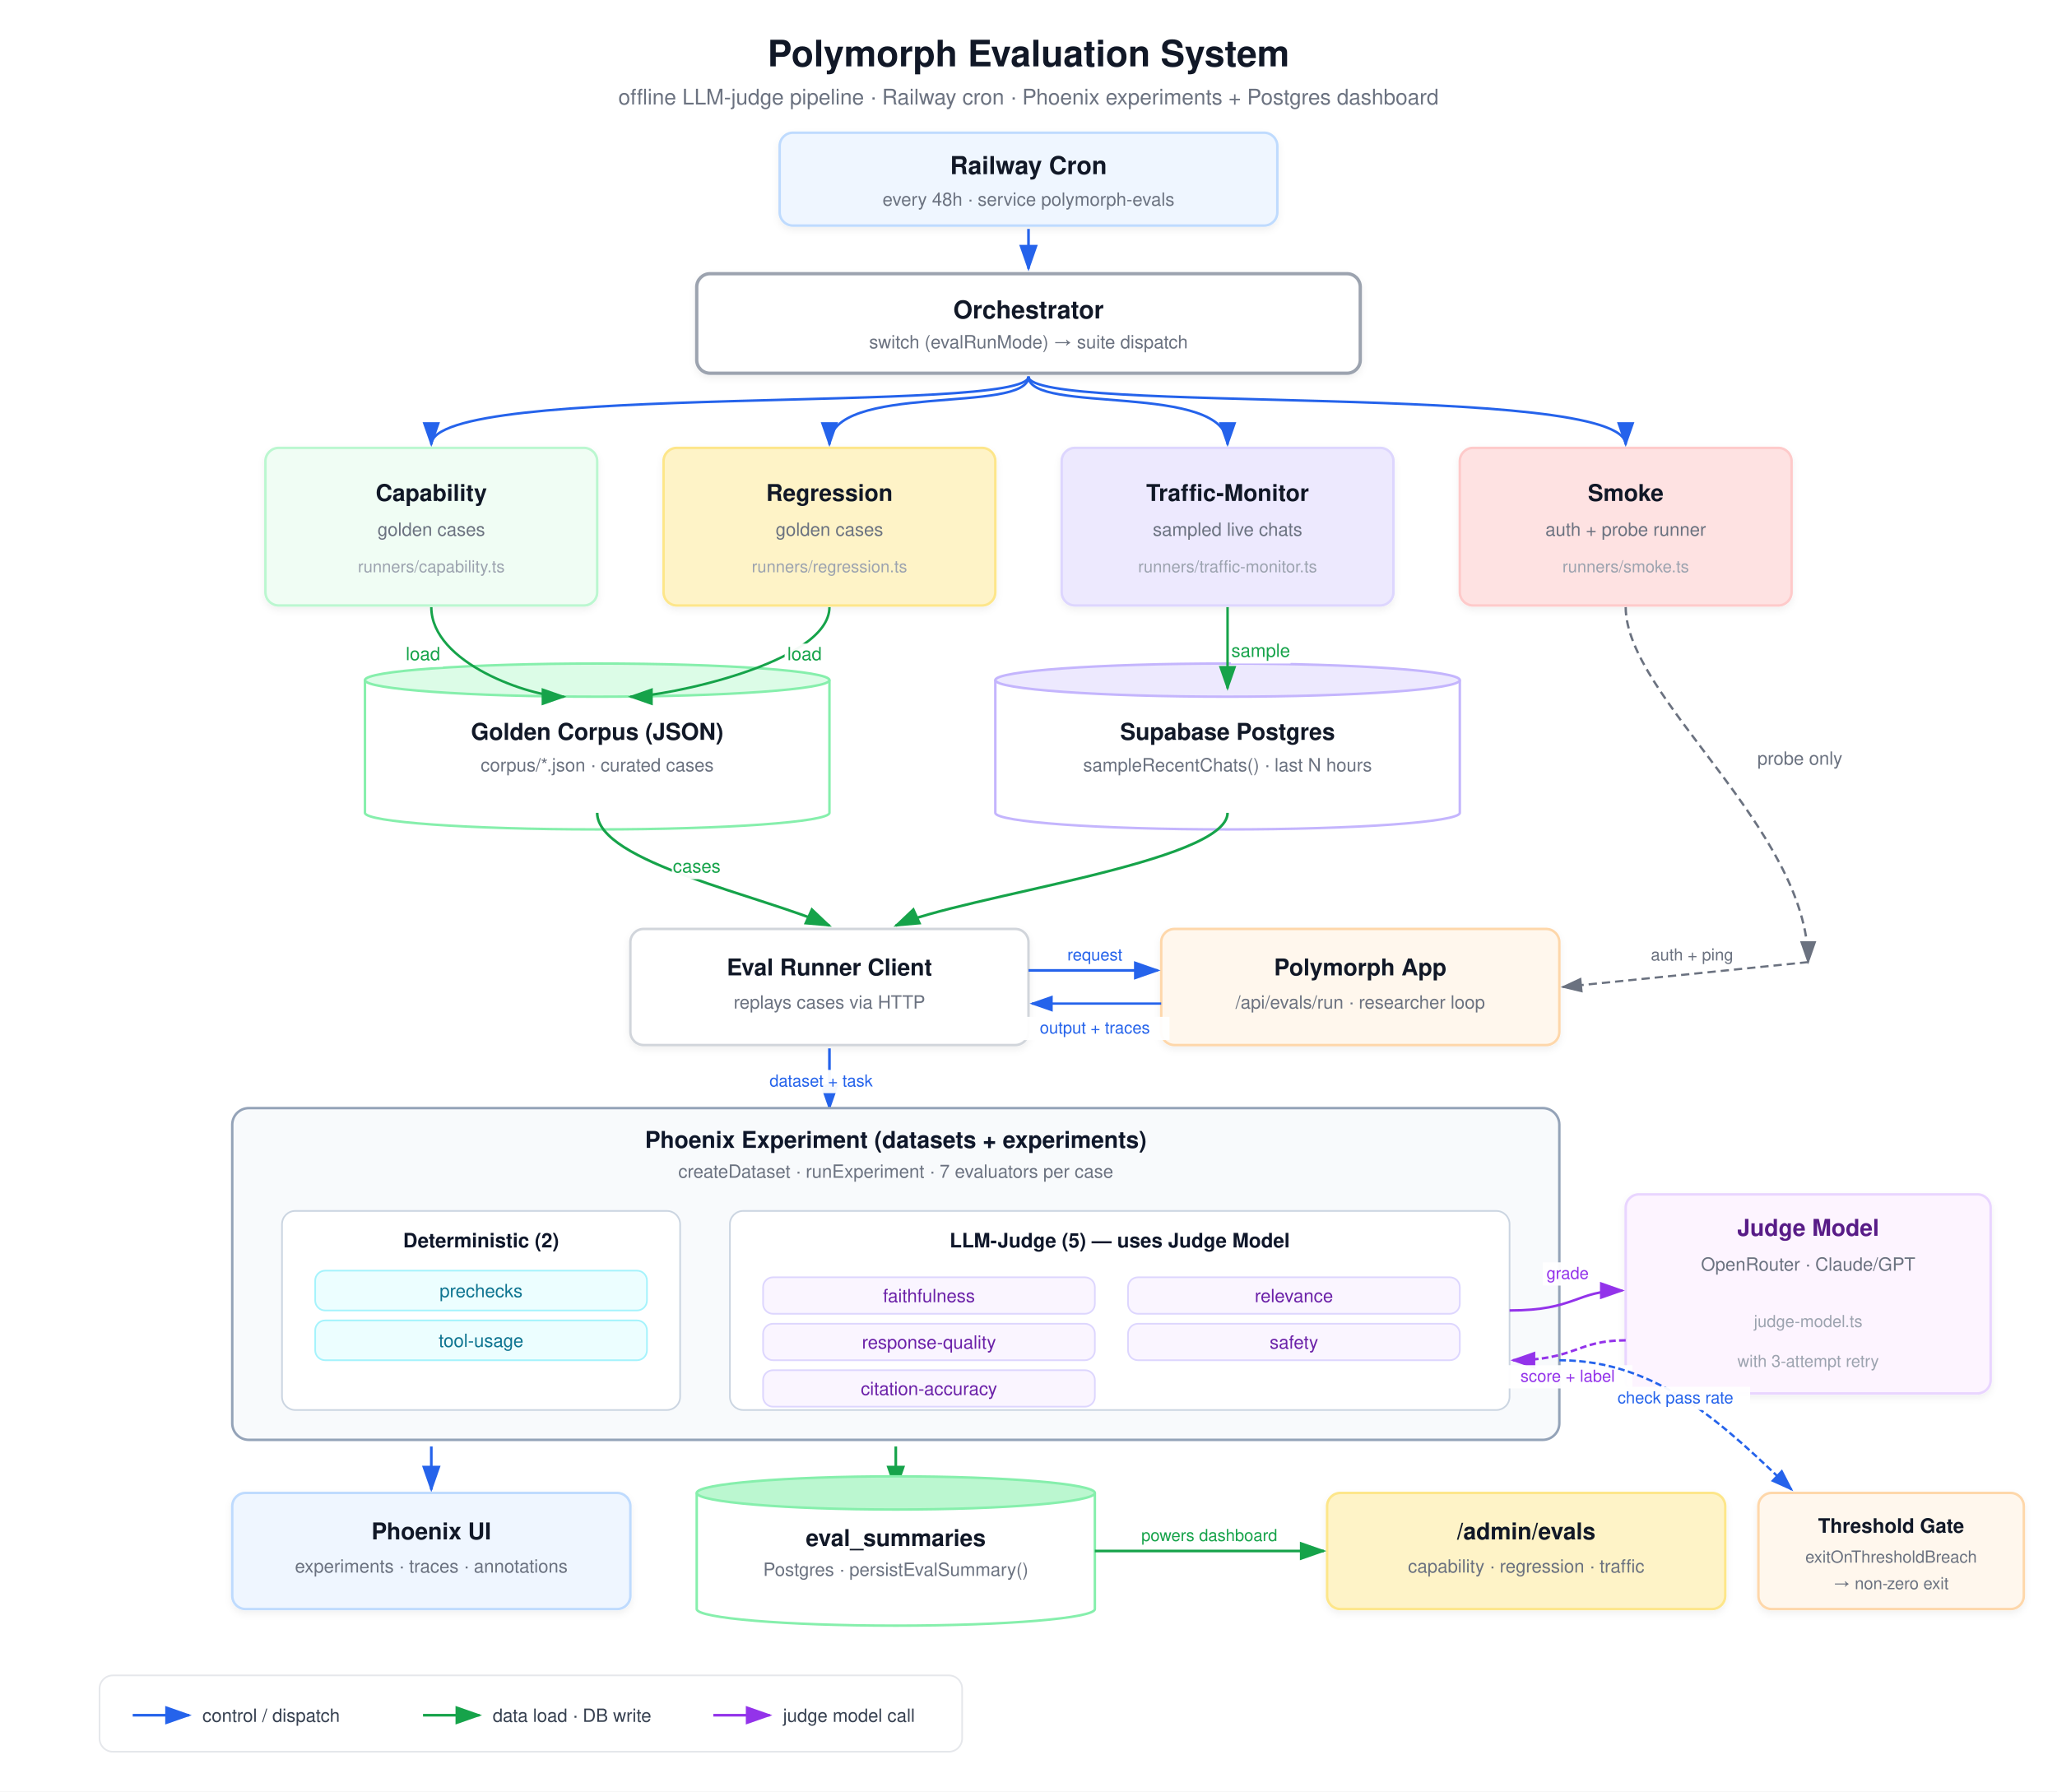
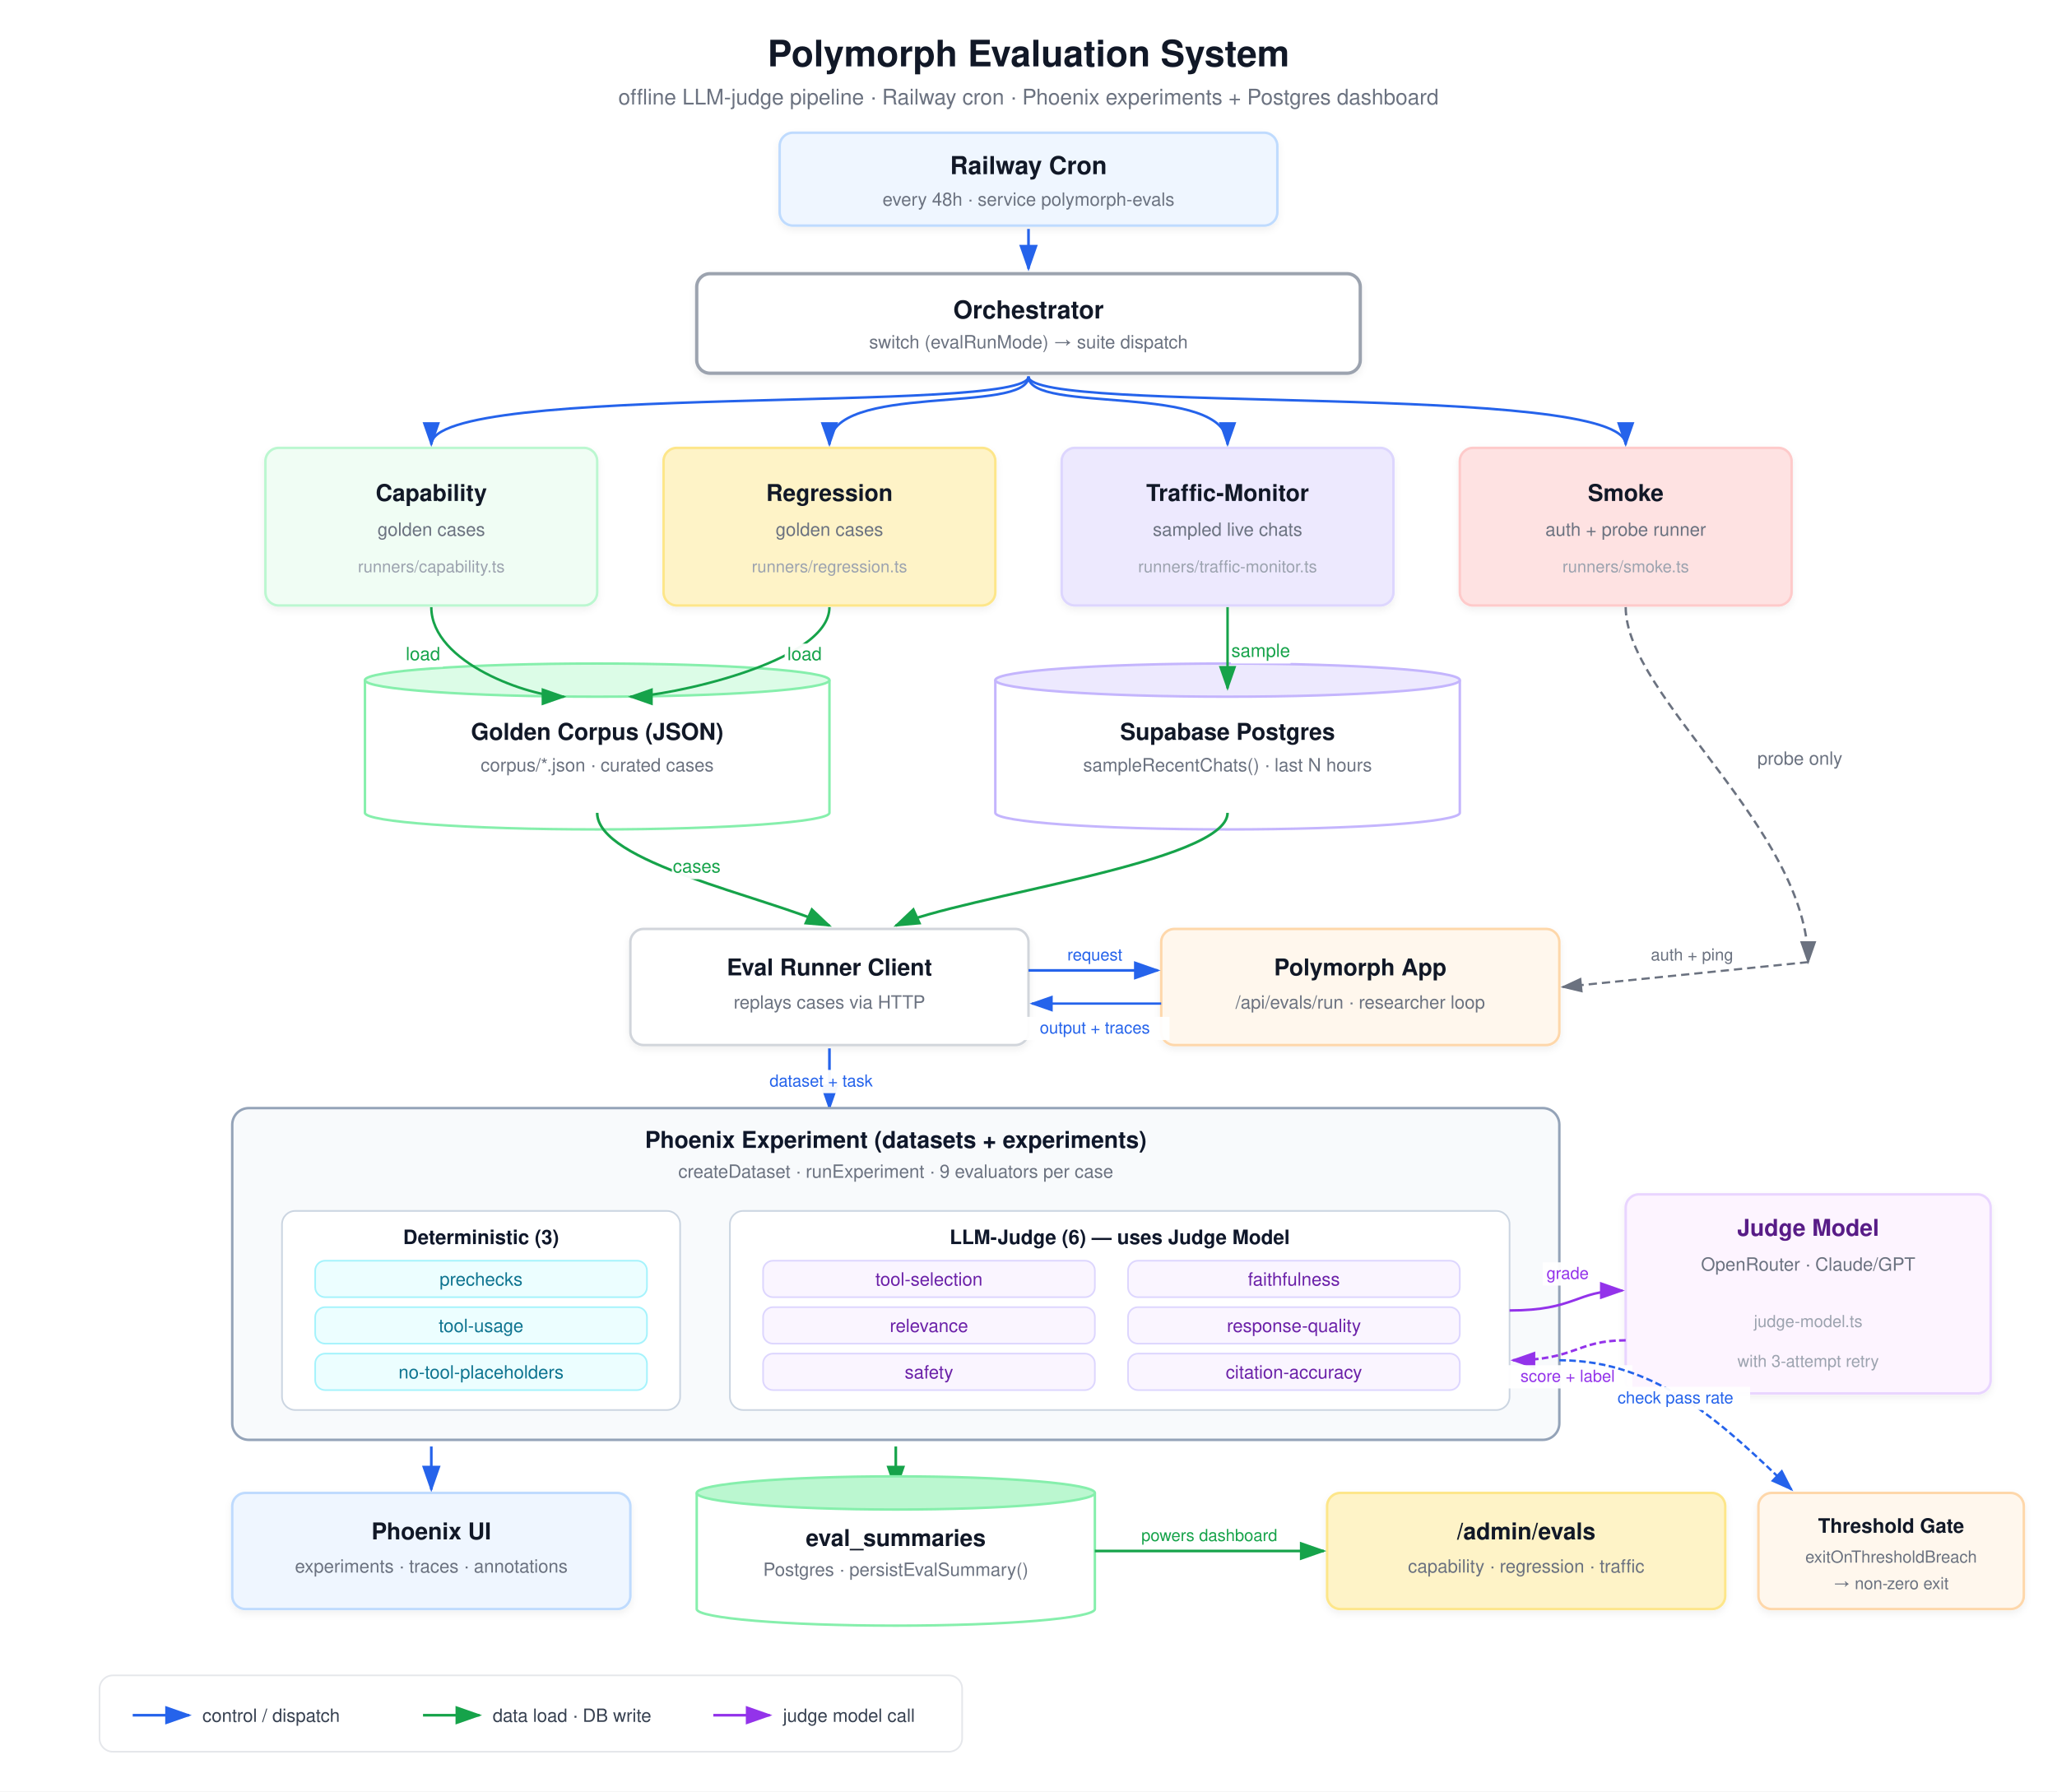
<svg xmlns="http://www.w3.org/2000/svg" viewBox="0 0 1240 1080" font-family="Helvetica Neue, Helvetica, Arial, sans-serif">
  <defs>
    <marker id="arr-blue" markerWidth="10" markerHeight="7" refX="9" refY="3.5" orient="auto">
      <polygon points="0 0, 10 3.5, 0 7" fill="#2563eb" />
    </marker>
    <marker id="arr-green" markerWidth="10" markerHeight="7" refX="9" refY="3.5" orient="auto">
      <polygon points="0 0, 10 3.5, 0 7" fill="#16a34a" />
    </marker>
    <marker id="arr-purple" markerWidth="10" markerHeight="7" refX="9" refY="3.5" orient="auto">
      <polygon points="0 0, 10 3.5, 0 7" fill="#9333ea" />
    </marker>
    <marker id="arr-red" markerWidth="10" markerHeight="7" refX="9" refY="3.5" orient="auto">
      <polygon points="0 0, 10 3.5, 0 7" fill="#dc2626" />
    </marker>
    <marker id="arr-gray" markerWidth="10" markerHeight="7" refX="9" refY="3.5" orient="auto">
      <polygon points="0 0, 10 3.5, 0 7" fill="#6b7280" />
    </marker>
    <filter id="softshadow" x="-20%" y="-20%" width="140%" height="140%">
      <feDropShadow dx="0" dy="2" stdDeviation="2" flood-opacity="0.06" />
    </filter>
  </defs>
  <rect width="1240" height="1080" fill="#ffffff" />
  <text x="620" y="40" text-anchor="middle" font-size="22" font-weight="600" fill="#111827">Polymorph Evaluation System</text>
  <text x="620" y="63" text-anchor="middle" font-size="13" fill="#6b7280">offline LLM-judge pipeline · Railway cron · Phoenix experiments + Postgres dashboard</text>
  <rect x="470" y="80" width="300" height="56" rx="8" ry="8" fill="#eff6ff" stroke="#bfdbfe" stroke-width="1.5" filter="url(#softshadow)" />
  <text x="620" y="105" text-anchor="middle" font-size="15" font-weight="600" fill="#111827">Railway Cron</text>
  <text x="620" y="124" text-anchor="middle" font-size="11" font-weight="400" fill="#6b7280">every 48h · service polymorph-evals</text>
  <line x1="620" y1="138" x2="620" y2="162" stroke="#2563eb" stroke-width="1.6" marker-end="url(#arr-blue)" />
  <rect x="420" y="165" width="400" height="60" rx="8" ry="8" fill="#ffffff" stroke="#9ca3af" stroke-width="2" filter="url(#softshadow)" />
  <text x="620" y="192" text-anchor="middle" font-size="15" font-weight="600" fill="#111827">Orchestrator</text>
  <text x="620" y="210" text-anchor="middle" font-size="11" font-weight="400" fill="#6b7280">switch (evalRunMode) → suite dispatch</text>
  <path d="M 620,227 C 620,250 260,230 260,268" fill="none" stroke="#2563eb" stroke-width="1.5" marker-end="url(#arr-blue)" />
  <path d="M 620,227 C 620,250 500,230 500,268" fill="none" stroke="#2563eb" stroke-width="1.5" marker-end="url(#arr-blue)" />
  <path d="M 620,227 C 620,250 740,230 740,268" fill="none" stroke="#2563eb" stroke-width="1.5" marker-end="url(#arr-blue)" />
  <path d="M 620,227 C 620,250 980,230 980,268" fill="none" stroke="#2563eb" stroke-width="1.5" marker-end="url(#arr-blue)" />
  <rect x="160" y="270" width="200" height="95" rx="8" ry="8" fill="#f0fdf4" stroke="#bbf7d0" stroke-width="1.5" filter="url(#softshadow)" />
  <text x="260" y="302" text-anchor="middle" font-size="14" font-weight="600" fill="#111827">Capability</text>
  <text x="260" y="323" text-anchor="middle" font-size="11" font-weight="400" fill="#6b7280">golden cases</text>
  <text x="260" y="345" text-anchor="middle" font-size="10" font-weight="400" fill="#9ca3af">runners/capability.ts</text>
  <rect x="400" y="270" width="200" height="95" rx="8" ry="8" fill="#fef3c7" stroke="#fde68a" stroke-width="1.5" filter="url(#softshadow)" />
  <text x="500" y="302" text-anchor="middle" font-size="14" font-weight="600" fill="#111827">Regression</text>
  <text x="500" y="323" text-anchor="middle" font-size="11" font-weight="400" fill="#6b7280">golden cases</text>
  <text x="500" y="345" text-anchor="middle" font-size="10" font-weight="400" fill="#9ca3af">runners/regression.ts</text>
  <rect x="640" y="270" width="200" height="95" rx="8" ry="8" fill="#ede9fe" stroke="#ddd6fe" stroke-width="1.5" filter="url(#softshadow)" />
  <text x="740" y="302" text-anchor="middle" font-size="14" font-weight="600" fill="#111827">Traffic-Monitor</text>
  <text x="740" y="323" text-anchor="middle" font-size="11" font-weight="400" fill="#6b7280">sampled live chats</text>
  <text x="740" y="345" text-anchor="middle" font-size="10" font-weight="400" fill="#9ca3af">runners/traffic-monitor.ts</text>
  <rect x="880" y="270" width="200" height="95" rx="8" ry="8" fill="#fee2e2" stroke="#fecaca" stroke-width="1.5" filter="url(#softshadow)" />
  <text x="980" y="302" text-anchor="middle" font-size="14" font-weight="600" fill="#111827">Smoke</text>
  <text x="980" y="323" text-anchor="middle" font-size="11" font-weight="400" fill="#6b7280">auth + probe runner</text>
  <text x="980" y="345" text-anchor="middle" font-size="10" font-weight="400" fill="#9ca3af">runners/smoke.ts</text>
  <path d="M 220.0,410.0 L 220.0,490.0 A 140.0,10 0 0 0 500.0,490.0 L 500.0,410.0" fill="#ffffff" stroke="#86efac" stroke-width="1.5" />
  <ellipse cx="360" cy="410.0" rx="140.0" ry="10" fill="#dcfce7" stroke="#86efac" stroke-width="1.5" />
  <text x="360" y="446" text-anchor="middle" font-size="14" font-weight="600" fill="#111827">Golden Corpus (JSON)</text>
  <text x="360" y="465" text-anchor="middle" font-size="11" font-weight="400" fill="#6b7280">corpus/*.json · curated cases</text>
  <path d="M 600.0,410.0 L 600.0,490.0 A 140.0,10 0 0 0 880.0,490.0 L 880.0,410.0" fill="#ffffff" stroke="#c4b5fd" stroke-width="1.5" />
  <ellipse cx="740" cy="410.0" rx="140.0" ry="10" fill="#ede9fe" stroke="#c4b5fd" stroke-width="1.5" />
  <text x="740" y="446" text-anchor="middle" font-size="14" font-weight="600" fill="#111827">Supabase Postgres</text>
  <text x="740" y="465" text-anchor="middle" font-size="11" font-weight="400" fill="#6b7280">sampleRecentChats() · last N hours</text>
  <path d="M 260,366 C 260,400 320,420 340,420" fill="none" stroke="#16a34a" stroke-width="1.5" marker-end="url(#arr-green)" />
  <path d="M 500,366 C 500,400 400,420 380,420" fill="none" stroke="#16a34a" stroke-width="1.5" marker-end="url(#arr-green)" />
  <path d="M 740,366 L 740,415" fill="none" stroke="#16a34a" stroke-width="1.5" marker-end="url(#arr-green)" />
  <path d="M 980,366 C 980,420 1090,500 1090,580" fill="none" stroke="#6b7280" stroke-width="1.4" marker-end="url(#arr-gray)" stroke-dasharray="5,3" />
  <rect x="243" y="388" width="24" height="14" fill="#ffffff" opacity="0.95" />
  <text x="255" y="398" text-anchor="middle" font-size="11" fill="#16a34a">load</text>
  <rect x="473" y="388" width="24" height="14" fill="#ffffff" opacity="0.95" />
  <text x="485" y="398" text-anchor="middle" font-size="11" fill="#16a34a">load</text>
  <rect x="742" y="386" width="36" height="14" fill="#ffffff" opacity="0.95" />
  <text x="760" y="396" text-anchor="middle" font-size="11" fill="#16a34a">sample</text>
  <rect x="1055" y="451" width="60" height="14" fill="#ffffff" opacity="0.95" />
  <text x="1085" y="461" text-anchor="middle" font-size="11" fill="#6b7280">probe only</text>
  <path d="M 360,490 C 360,520 460,540 500,558" fill="none" stroke="#16a34a" stroke-width="1.6" marker-end="url(#arr-green)" />
  <path d="M 740,490 C 740,520 580,540 540,558" fill="none" stroke="#16a34a" stroke-width="1.6" marker-end="url(#arr-green)" />
  <rect x="405" y="516" width="30" height="14" fill="#ffffff" opacity="0.95" />
  <text x="420" y="526" text-anchor="middle" font-size="11" fill="#16a34a">cases</text>
  <rect x="380" y="560" width="240" height="70" rx="8" ry="8" fill="#ffffff" stroke="#d1d5db" stroke-width="1.5" filter="url(#softshadow)" />
  <text x="500" y="588" text-anchor="middle" font-size="14" font-weight="600" fill="#111827">Eval Runner Client</text>
  <text x="500" y="608" text-anchor="middle" font-size="11" font-weight="400" fill="#6b7280">replays cases via HTTP</text>
  <rect x="700" y="560" width="240" height="70" rx="8" ry="8" fill="#fff7ed" stroke="#fed7aa" stroke-width="1.5" filter="url(#softshadow)" />
  <text x="820" y="588" text-anchor="middle" font-size="14" font-weight="600" fill="#111827">Polymorph App</text>
  <text x="820" y="608" text-anchor="middle" font-size="11" font-weight="400" fill="#6b7280">/api/evals/run · researcher loop</text>
  <line x1="620" y1="585" x2="698" y2="585" stroke="#2563eb" stroke-width="1.6" marker-end="url(#arr-blue)" />
  <path d="M 700,605 L 622,605" fill="none" stroke="#2563eb" stroke-width="1.4" marker-end="url(#arr-blue)" />
  <rect x="639" y="569" width="42" height="14" fill="#ffffff" opacity="0.95" />
  <text x="660" y="579" text-anchor="middle" font-size="10" fill="#2563eb">request</text>
  <rect x="615" y="613" width="90" height="14" fill="#ffffff" opacity="0.95" />
  <text x="660" y="623" text-anchor="middle" font-size="10" fill="#2563eb">output + traces</text>
  <line x1="1090" y1="580" x2="942" y2="595" stroke="#6b7280" stroke-width="1.3" marker-end="url(#arr-gray)" stroke-dasharray="5,3" />
  <rect x="987" y="569" width="66" height="14" fill="#ffffff" opacity="0.95" />
  <text x="1020" y="579" text-anchor="middle" font-size="10" fill="#6b7280">auth + ping</text>
  <path d="M 500,632 L 500,668" fill="none" stroke="#2563eb" stroke-width="1.6" marker-end="url(#arr-blue)" />
  <rect x="453" y="645" width="84" height="14" fill="#ffffff" opacity="0.95" />
  <text x="495" y="655" text-anchor="middle" font-size="10" fill="#2563eb">dataset + task</text>
  <rect x="140" y="668" width="800" height="200" rx="10" ry="10" fill="#f8fafc" stroke="#94a3b8" stroke-width="1.5" />
  <text x="540" y="692" text-anchor="middle" font-size="14" font-weight="600" fill="#0f172a">Phoenix Experiment (datasets + experiments)</text>
-   <text x="540" y="710" text-anchor="middle" font-size="11" font-weight="400" fill="#6b7280">createDataset · runExperiment · 7 evaluators per case</text>
+   <text x="540" y="710" text-anchor="middle" font-size="11" font-weight="400" fill="#6b7280">createDataset · runExperiment · 9 evaluators per case</text>
  <rect x="170" y="730" width="240" height="120" rx="8" ry="8" fill="#ffffff" stroke="#cbd5e1" stroke-width="1" />
-   <text x="290" y="752" text-anchor="middle" font-size="12" font-weight="600" fill="#0f172a">Deterministic (2)</text>
-   <rect x="190" y="766" width="200" height="24" rx="6" ry="6" fill="#ecfeff" stroke="#a5f3fc" stroke-width="1" />
-   <text x="290" y="782" text-anchor="middle" font-size="11" font-weight="400" fill="#0e7490">prechecks</text>
-   <rect x="190" y="796" width="200" height="24" rx="6" ry="6" fill="#ecfeff" stroke="#a5f3fc" stroke-width="1" />
-   <text x="290" y="812" text-anchor="middle" font-size="11" font-weight="400" fill="#0e7490">tool-usage</text>
+   <text x="290" y="750" text-anchor="middle" font-size="12" font-weight="600" fill="#0f172a">Deterministic (3)</text>
+   <rect x="190" y="760" width="200" height="22" rx="6" ry="6" fill="#ecfeff" stroke="#a5f3fc" stroke-width="1" />
+   <text x="290" y="775" text-anchor="middle" font-size="11" font-weight="400" fill="#0e7490">prechecks</text>
+   <rect x="190" y="788" width="200" height="22" rx="6" ry="6" fill="#ecfeff" stroke="#a5f3fc" stroke-width="1" />
+   <text x="290" y="803" text-anchor="middle" font-size="11" font-weight="400" fill="#0e7490">tool-usage</text>
+   <rect x="190" y="816" width="200" height="22" rx="6" ry="6" fill="#ecfeff" stroke="#a5f3fc" stroke-width="1" />
+   <text x="290" y="831" text-anchor="middle" font-size="11" font-weight="400" fill="#0e7490">no-tool-placeholders</text>
  <rect x="440" y="730" width="470" height="120" rx="8" ry="8" fill="#ffffff" stroke="#cbd5e1" stroke-width="1" />
-   <text x="675" y="752" text-anchor="middle" font-size="12" font-weight="600" fill="#0f172a">LLM-Judge (5) — uses Judge Model</text>
-   <rect x="460" y="770" width="200" height="22" rx="6" ry="6" fill="#faf5ff" stroke="#ddd6fe" stroke-width="1" />
-   <text x="560" y="785" text-anchor="middle" font-size="11" font-weight="400" fill="#6b21a8">faithfulness</text>
-   <rect x="680" y="770" width="200" height="22" rx="6" ry="6" fill="#faf5ff" stroke="#ddd6fe" stroke-width="1" />
-   <text x="780" y="785" text-anchor="middle" font-size="11" font-weight="400" fill="#6b21a8">relevance</text>
-   <rect x="460" y="798" width="200" height="22" rx="6" ry="6" fill="#faf5ff" stroke="#ddd6fe" stroke-width="1" />
-   <text x="560" y="813" text-anchor="middle" font-size="11" font-weight="400" fill="#6b21a8">response-quality</text>
-   <rect x="680" y="798" width="200" height="22" rx="6" ry="6" fill="#faf5ff" stroke="#ddd6fe" stroke-width="1" />
-   <text x="780" y="813" text-anchor="middle" font-size="11" font-weight="400" fill="#6b21a8">safety</text>
-   <rect x="460" y="826" width="200" height="22" rx="6" ry="6" fill="#faf5ff" stroke="#ddd6fe" stroke-width="1" />
-   <text x="560" y="841" text-anchor="middle" font-size="11" font-weight="400" fill="#6b21a8">citation-accuracy</text>
+   <text x="675" y="750" text-anchor="middle" font-size="12" font-weight="600" fill="#0f172a">LLM-Judge (6) — uses Judge Model</text>
+   <rect x="460" y="760" width="200" height="22" rx="6" ry="6" fill="#faf5ff" stroke="#ddd6fe" stroke-width="1" />
+   <text x="560" y="775" text-anchor="middle" font-size="11" font-weight="400" fill="#6b21a8">tool-selection</text>
+   <rect x="680" y="760" width="200" height="22" rx="6" ry="6" fill="#faf5ff" stroke="#ddd6fe" stroke-width="1" />
+   <text x="780" y="775" text-anchor="middle" font-size="11" font-weight="400" fill="#6b21a8">faithfulness</text>
+   <rect x="460" y="788" width="200" height="22" rx="6" ry="6" fill="#faf5ff" stroke="#ddd6fe" stroke-width="1" />
+   <text x="560" y="803" text-anchor="middle" font-size="11" font-weight="400" fill="#6b21a8">relevance</text>
+   <rect x="680" y="788" width="200" height="22" rx="6" ry="6" fill="#faf5ff" stroke="#ddd6fe" stroke-width="1" />
+   <text x="780" y="803" text-anchor="middle" font-size="11" font-weight="400" fill="#6b21a8">response-quality</text>
+   <rect x="460" y="816" width="200" height="22" rx="6" ry="6" fill="#faf5ff" stroke="#ddd6fe" stroke-width="1" />
+   <text x="560" y="831" text-anchor="middle" font-size="11" font-weight="400" fill="#6b21a8">safety</text>
+   <rect x="680" y="816" width="200" height="22" rx="6" ry="6" fill="#faf5ff" stroke="#ddd6fe" stroke-width="1" />
+   <text x="780" y="831" text-anchor="middle" font-size="11" font-weight="400" fill="#6b21a8">citation-accuracy</text>
  <rect x="980" y="720" width="220" height="120" rx="8" ry="8" fill="#fdf4ff" stroke="#e9d5ff" stroke-width="1.5" filter="url(#softshadow)" />
  <text x="1090" y="745" text-anchor="middle" font-size="14" font-weight="600" fill="#581c87">Judge Model</text>
  <text x="1090" y="766" text-anchor="middle" font-size="11" font-weight="400" fill="#6b7280">OpenRouter · Claude/GPT</text>
  <text x="1090" y="800" text-anchor="middle" font-size="10" font-weight="400" fill="#9ca3af">judge-model.ts</text>
  <text x="1090" y="824" text-anchor="middle" font-size="10" font-weight="400" fill="#9ca3af">with 3-attempt retry</text>
  <path d="M 910,790 C 950,790 950,778 978,778" fill="none" stroke="#9333ea" stroke-width="1.5" marker-end="url(#arr-purple)" />
  <path d="M 980,808 C 950,808 950,820 912,820" fill="none" stroke="#9333ea" stroke-width="1.5" marker-end="url(#arr-purple)" stroke-dasharray="4,2" />
  <rect x="930" y="761" width="30" height="14" fill="#ffffff" opacity="0.95" />
  <text x="945" y="771" text-anchor="middle" font-size="10" fill="#9333ea">grade</text>
  <rect x="906" y="823" width="78" height="14" fill="#ffffff" opacity="0.95" />
  <text x="945" y="833" text-anchor="middle" font-size="10" fill="#9333ea">score + label</text>
  <path d="M 260,872 L 260,898" fill="none" stroke="#2563eb" stroke-width="1.6" marker-end="url(#arr-blue)" />
  <path d="M 540,872 L 540,898" fill="none" stroke="#16a34a" stroke-width="1.6" marker-end="url(#arr-green)" />
  <rect x="140" y="900" width="240" height="70" rx="8" ry="8" fill="#eff6ff" stroke="#bfdbfe" stroke-width="1.5" filter="url(#softshadow)" />
  <text x="260" y="928" text-anchor="middle" font-size="14" font-weight="600" fill="#111827">Phoenix UI</text>
  <text x="260" y="948" text-anchor="middle" font-size="11" font-weight="400" fill="#6b7280">experiments · traces · annotations</text>
  <path d="M 420.0,900.0 L 420.0,970.0 A 120.0,10 0 0 0 660.0,970.0 L 660.0,900.0" fill="#ffffff" stroke="#86efac" stroke-width="1.5" />
  <ellipse cx="540" cy="900.0" rx="120.0" ry="10" fill="#bbf7d0" stroke="#86efac" stroke-width="1.5" />
  <text x="540" y="932" text-anchor="middle" font-size="14" font-weight="600" fill="#111827">eval_summaries</text>
  <text x="540" y="950" text-anchor="middle" font-size="11" font-weight="400" fill="#6b7280">Postgres · persistEvalSummary()</text>
  <rect x="800" y="900" width="240" height="70" rx="8" ry="8" fill="#fef3c7" stroke="#fde68a" stroke-width="1.5" filter="url(#softshadow)" />
  <text x="920" y="928" text-anchor="middle" font-size="14" font-weight="600" fill="#111827">/admin/evals</text>
  <text x="920" y="948" text-anchor="middle" font-size="11" font-weight="400" fill="#6b7280">capability · regression · traffic</text>
  <line x1="660" y1="935" x2="798" y2="935" stroke="#16a34a" stroke-width="1.6" marker-end="url(#arr-green)" />
  <rect x="681" y="919" width="96" height="14" fill="#ffffff" opacity="0.95" />
  <text x="729" y="929" text-anchor="middle" font-size="10" fill="#16a34a">powers dashboard</text>
  <rect x="1060" y="900" width="160" height="70" rx="8" ry="8" fill="#fff7ed" stroke="#fed7aa" stroke-width="1.5" filter="url(#softshadow)" />
  <text x="1140" y="924" text-anchor="middle" font-size="12" font-weight="600" fill="#111827">Threshold Gate</text>
  <text x="1140" y="942" text-anchor="middle" font-size="10" font-weight="400" fill="#6b7280">exitOnThresholdBreach</text>
  <text x="1140" y="958" text-anchor="middle" font-size="10" font-weight="400" fill="#6b7280">→ non-zero exit</text>
  <path d="M 940,820 C 1000,820 1040,860 1080,898" fill="none" stroke="#2563eb" stroke-width="1.4" marker-end="url(#arr-blue)" stroke-dasharray="4,2" />
  <rect x="965" y="836" width="90" height="14" fill="#ffffff" opacity="0.95" />
  <text x="1010" y="846" text-anchor="middle" font-size="10" fill="#2563eb">check pass rate</text>
  <rect x="60" y="1010" width="520" height="46" rx="8" ry="8" fill="#ffffff" stroke="#e5e7eb" stroke-width="1" />
  <line x1="80" y1="1034" x2="114" y2="1034" stroke="#2563eb" stroke-width="1.6" marker-end="url(#arr-blue)" />
  <text x="122" y="1038" font-size="11" fill="#374151">control / dispatch</text>
  <line x1="255" y1="1034" x2="289" y2="1034" stroke="#16a34a" stroke-width="1.6" marker-end="url(#arr-green)" />
  <text x="297" y="1038" font-size="11" fill="#374151">data load · DB write</text>
  <line x1="430" y1="1034" x2="464" y2="1034" stroke="#9333ea" stroke-width="1.6" marker-end="url(#arr-purple)" />
  <text x="472" y="1038" font-size="11" fill="#374151">judge model call</text>
</svg>
